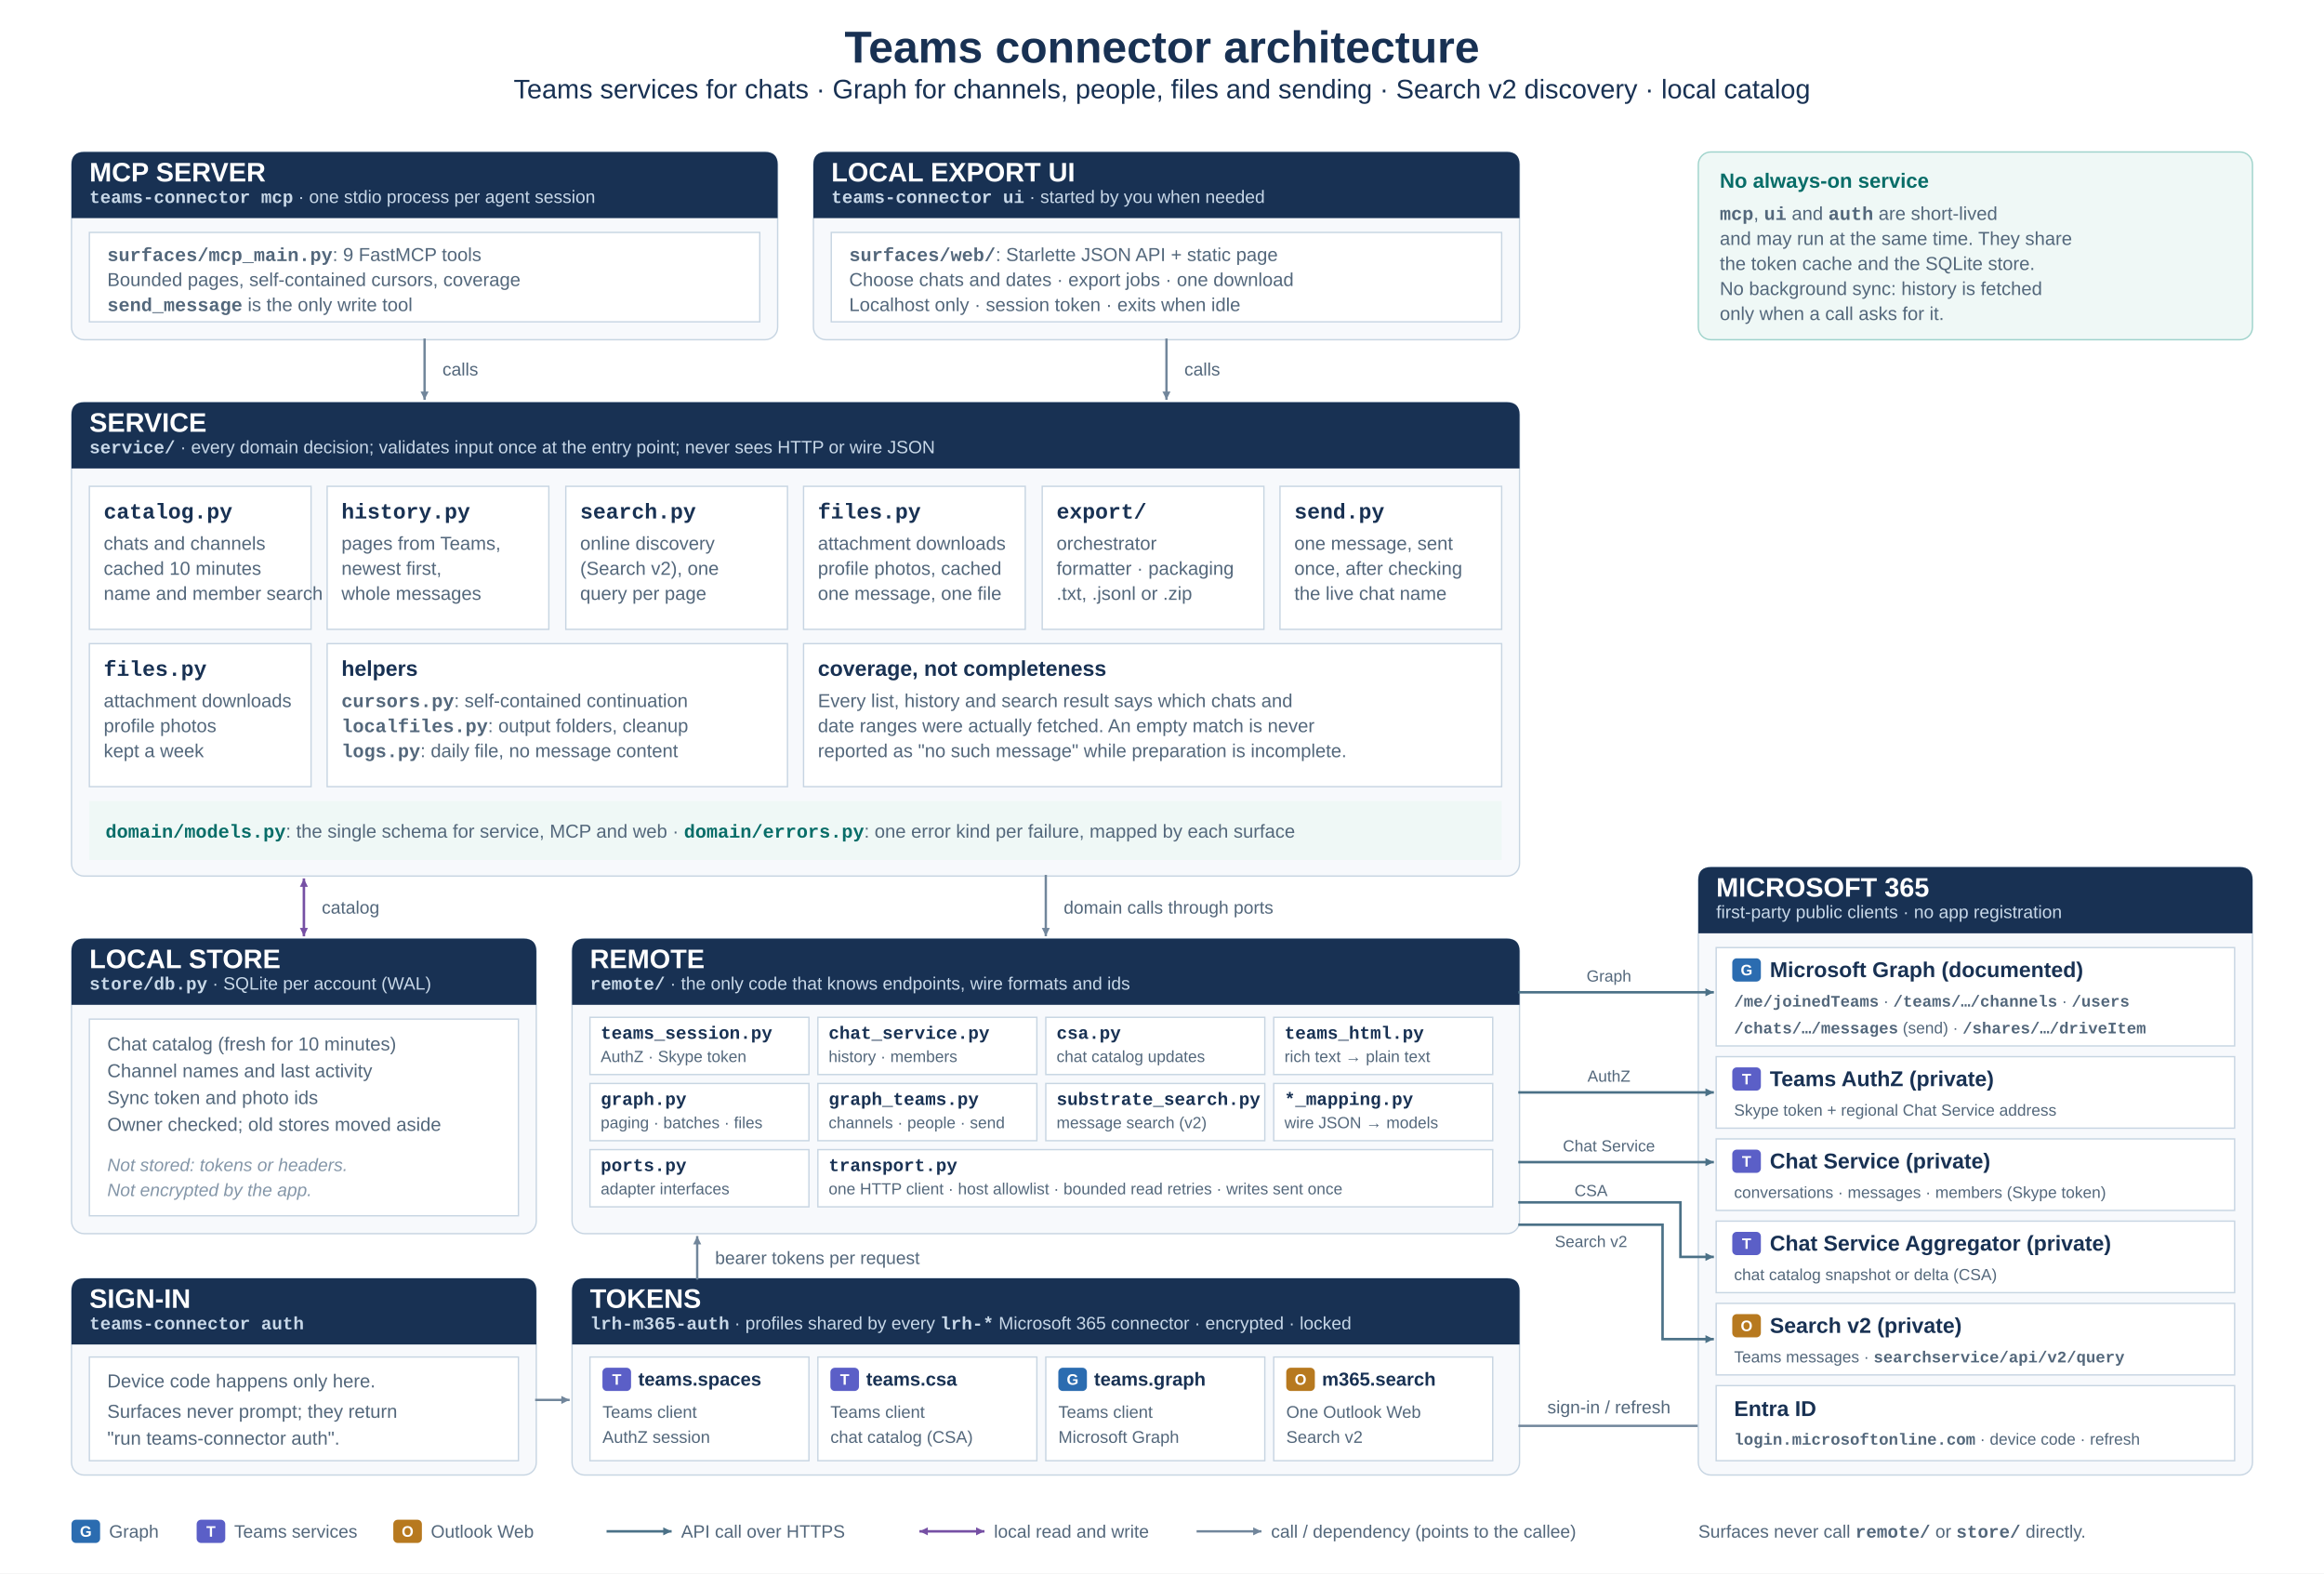
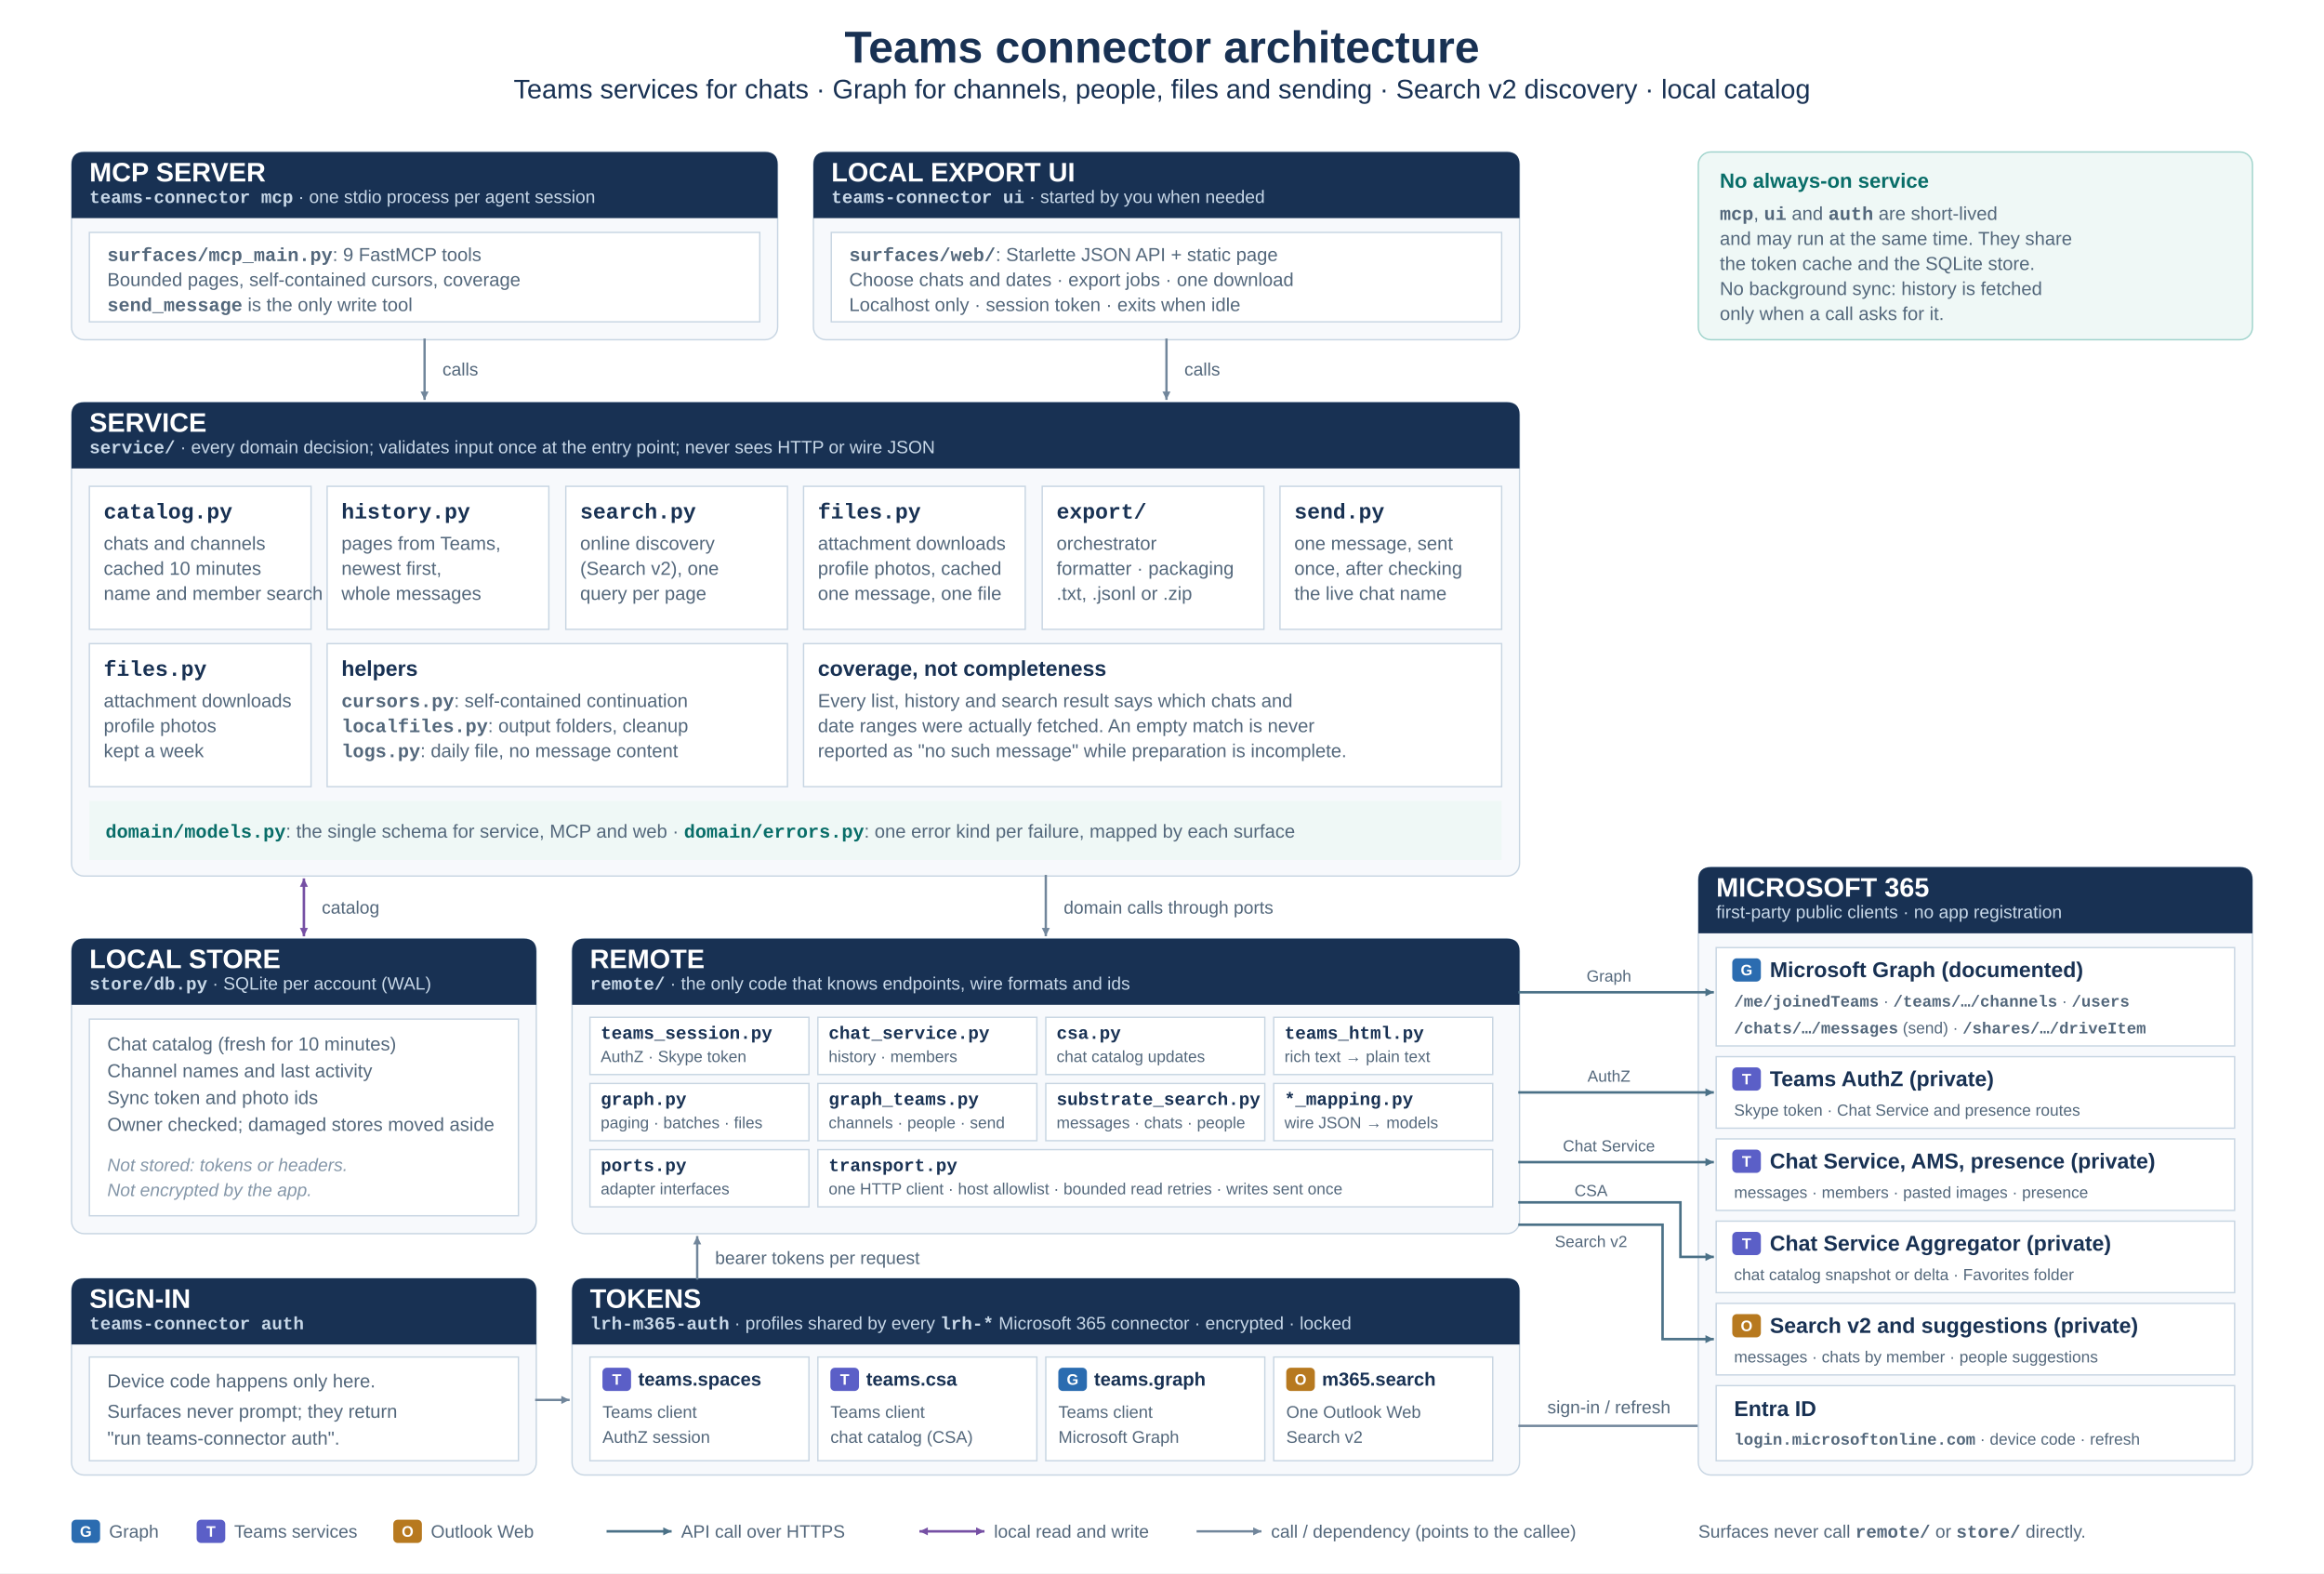
<svg xmlns="http://www.w3.org/2000/svg" width="2600" height="1760" viewBox="0 0 2600 1760" role="img" aria-labelledby="title description">
  <defs>
    <style>
      text { font-family: Arial, Helvetica, sans-serif; }
      .title { fill: #183153; font-size: 50px; font-weight: 700; }
      .subtitle { fill: #183153; font-size: 30px; }
      .card-title { fill: #fff; font-size: 30px; font-weight: 700; }
      .card-subtitle { fill: #c8d8e8; font-size: 20px; }
      .section-title { fill: #183153; font-size: 24px; font-weight: 700; }
      .detail { fill: #53677b; font-size: 21px; }
      .muted { fill: #8496a8; font-size: 20px; font-style: italic; }
      .code { font-family: "Courier New", Consolas, monospace; font-weight: 700; }
      .badge { fill: #fff; font-size: 17px; font-weight: 700; }
      .note-title { fill: #086d68; font-size: 23px; font-weight: 700; }
      .flow-label { fill: #53677b; font-size: 20px; }
      .call-flow { fill: none; stroke: #71869b; stroke-width: 2.6; stroke-linecap: square; stroke-linejoin: miter; marker-end: url(#arrow); }
      .api-flow { fill: none; stroke: #4b7187; stroke-width: 2.8; stroke-linecap: square; marker-end: url(#api-arrow); }
      .local-flow { fill: none; stroke: #7650a4; stroke-width: 2.8; stroke-linecap: square; marker-start: url(#purple-arrow); marker-end: url(#purple-arrow); }
    </style>
    <marker id="arrow" markerWidth="9" markerHeight="9" refX="8" refY="4.5" orient="auto" markerUnits="userSpaceOnUse">
      <path d="M0 0 L9 4.5 L0 9 Z" fill="#71869b" />
    </marker>
    <marker id="api-arrow" markerWidth="9" markerHeight="9" refX="8" refY="4.5" orient="auto" markerUnits="userSpaceOnUse">
      <path d="M0 0 L9 4.5 L0 9 Z" fill="#4b7187" />
    </marker>
    <marker id="purple-arrow" markerWidth="9" markerHeight="9" refX="8" refY="4.5" orient="auto-start-reverse" markerUnits="userSpaceOnUse">
      <path d="M0 0 L9 4.5 L0 9 Z" fill="#7650a4" />
    </marker>
  </defs>
  <rect width="2600" height="1760" fill="#fff" />
  <text class="title" x="1300" y="70" text-anchor="middle">Teams connector architecture</text>
  <text class="subtitle" x="1300" y="110" text-anchor="middle">Teams services for chats · Graph for channels, people, files and sending · Search v2 discovery · local catalog</text>
  <rect x="80" y="170" width="790" height="210" rx="14" fill="#f7f9fc" stroke="#c7d5e2" stroke-width="1.5" />
  <path d="M80 244 V184 Q80 170 94 170 H856 Q870 170 870 184 V244 Z" fill="#183153" />
  <text class="card-title" x="100" y="203">MCP SERVER</text>
  <text class="card-subtitle" x="100" y="227">
    <tspan class="code">teams-connector mcp</tspan> · one stdio process per agent session</text>
  <rect x="100" y="260" width="750" height="100" fill="#fff" stroke="#c7d5e2" stroke-width="1.5" />
  <text class="detail" x="120" y="292">
    <tspan class="code">surfaces/mcp_main.py</tspan>: 9 FastMCP tools</text>
  <text class="detail" x="120" y="320">Bounded pages, self-contained cursors, coverage</text>
  <text class="detail" x="120" y="348">
    <tspan class="code">send_message</tspan> is the only write tool</text>
  <rect x="910" y="170" width="790" height="210" rx="14" fill="#f7f9fc" stroke="#c7d5e2" stroke-width="1.5" />
  <path d="M910 244 V184 Q910 170 924 170 H1686 Q1700 170 1700 184 V244 Z" fill="#183153" />
  <text class="card-title" x="930" y="203">LOCAL EXPORT UI</text>
  <text class="card-subtitle" x="930" y="227">
    <tspan class="code">teams-connector ui</tspan> · started by you when needed</text>
  <rect x="930" y="260" width="750" height="100" fill="#fff" stroke="#c7d5e2" stroke-width="1.5" />
  <text class="detail" x="950" y="292">
    <tspan class="code">surfaces/web/</tspan>: Starlette JSON API + static page</text>
  <text class="detail" x="950" y="320">Choose chats and dates · export jobs · one download</text>
  <text class="detail" x="950" y="348">Localhost only · session token · exits when idle</text>
  <rect x="1900" y="170" width="620" height="210" rx="14" fill="#eff8f6" stroke="#9fd3cb" stroke-width="1.5" />
  <text class="note-title" x="1924" y="210">No always-on service</text>
  <text class="detail" x="1924" y="246">
    <tspan class="code">mcp</tspan>, <tspan class="code">ui</tspan> and <tspan class="code">auth</tspan> are short-lived</text>
  <text class="detail" x="1924" y="274">and may run at the same time. They share</text>
  <text class="detail" x="1924" y="302">the token cache and the SQLite store.</text>
  <text class="detail" x="1924" y="330">No background sync: history is fetched</text>
  <text class="detail" x="1924" y="358">only when a call asks for it.</text>
  <path class="call-flow" d="M475 380 V446" />
  <path class="call-flow" d="M1305 380 V446" />
  <text class="flow-label" x="495" y="420">calls</text>
  <text class="flow-label" x="1325" y="420">calls</text>
  <rect x="80" y="450" width="1620" height="530" rx="14" fill="#f7f9fc" stroke="#c7d5e2" stroke-width="1.5" />
  <path d="M80 524 V464 Q80 450 94 450 H1686 Q1700 450 1700 464 V524 Z" fill="#183153" />
  <text class="card-title" x="100" y="483">SERVICE</text>
  <text class="card-subtitle" x="100" y="507">
    <tspan class="code">service/</tspan> · every domain decision; validates input once at the entry point; never sees HTTP or wire JSON</text>
  <rect x="100" y="544" width="248" height="160" fill="#fff" stroke="#c7d5e2" stroke-width="1.5" />
  <text class="section-title code" x="116" y="580">catalog.py</text>
  <text class="detail" x="116" y="615">chats and channels</text>
  <text class="detail" x="116" y="643">cached 10 minutes</text>
  <text class="detail" x="116" y="671">name and member search</text>
  <rect x="366" y="544" width="248" height="160" fill="#fff" stroke="#c7d5e2" stroke-width="1.5" />
  <text class="section-title code" x="382" y="580">history.py</text>
  <text class="detail" x="382" y="615">pages from Teams,</text>
  <text class="detail" x="382" y="643">newest first,</text>
  <text class="detail" x="382" y="671">whole messages</text>
  <rect x="633" y="544" width="248" height="160" fill="#fff" stroke="#c7d5e2" stroke-width="1.5" />
  <text class="section-title code" x="649" y="580">search.py</text>
  <text class="detail" x="649" y="615">online discovery</text>
  <text class="detail" x="649" y="643">(Search v2), one</text>
  <text class="detail" x="649" y="671">query per page</text>
  <rect x="899" y="544" width="248" height="160" fill="#fff" stroke="#c7d5e2" stroke-width="1.5" />
  <text class="section-title code" x="915" y="580">files.py</text>
  <text class="detail" x="915" y="615">attachment downloads</text>
  <text class="detail" x="915" y="643">profile photos, cached</text>
  <text class="detail" x="915" y="671">one message, one file</text>
  <rect x="1166" y="544" width="248" height="160" fill="#fff" stroke="#c7d5e2" stroke-width="1.5" />
  <text class="section-title code" x="1182" y="580">export/</text>
  <text class="detail" x="1182" y="615">orchestrator</text>
  <text class="detail" x="1182" y="643">formatter · packaging</text>
  <text class="detail" x="1182" y="671">.txt, .jsonl or .zip</text>
  <rect x="1432" y="544" width="248" height="160" fill="#fff" stroke="#c7d5e2" stroke-width="1.5" />
  <text class="section-title code" x="1448" y="580">send.py</text>
  <text class="detail" x="1448" y="615">one message, sent</text>
  <text class="detail" x="1448" y="643">once, after checking</text>
  <text class="detail" x="1448" y="671">the live chat name</text>
  <rect x="100" y="720" width="248" height="160" fill="#fff" stroke="#c7d5e2" stroke-width="1.5" />
  <text class="section-title code" x="116" y="756">files.py</text>
  <text class="detail" x="116" y="791">attachment downloads</text>
  <text class="detail" x="116" y="819">profile photos</text>
  <text class="detail" x="116" y="847">kept a week</text>
  <rect x="366" y="720" width="515" height="160" fill="#fff" stroke="#c7d5e2" stroke-width="1.5" />
  <text class="section-title" x="382" y="756">helpers</text>
  <text class="detail" x="382" y="791">
    <tspan class="code">cursors.py</tspan>: self-contained continuation</text>
  <text class="detail" x="382" y="819">
    <tspan class="code">localfiles.py</tspan>: output folders, cleanup</text>
  <text class="detail" x="382" y="847">
    <tspan class="code">logs.py</tspan>: daily file, no message content</text>
  <rect x="899" y="720" width="781" height="160" fill="#fff" stroke="#c7d5e2" stroke-width="1.5" />
  <text class="section-title" x="915" y="756">coverage, not completeness</text>
  <text class="detail" x="915" y="791">Every list, history and search result says which chats and</text>
  <text class="detail" x="915" y="819">date ranges were actually fetched. An empty match is never</text>
  <text class="detail" x="915" y="847">reported as "no such message" while preparation is incomplete.</text>
  <rect x="100" y="896" width="1580" height="66" fill="#eff8f6" />
  <text class="detail" x="118" y="937">
    <tspan class="code" fill="#086d68">domain/models.py</tspan>: the single schema for service, MCP and web  ·  <tspan class="code" fill="#086d68">domain/errors.py</tspan>: one error kind per failure, mapped by each surface</text>
  <path class="local-flow" d="M340 984 V1046" />
  <text class="flow-label" x="360" y="1022">catalog</text>
  <path class="call-flow" d="M1170 980 V1046" />
  <text class="flow-label" x="1190" y="1022">domain calls through ports</text>
  <rect x="80" y="1050" width="520" height="330" rx="14" fill="#f7f9fc" stroke="#c7d5e2" stroke-width="1.5" />
  <path d="M80 1124 V1064 Q80 1050 94 1050 H586 Q600 1050 600 1064 V1124 Z" fill="#183153" />
  <text class="card-title" x="100" y="1083">LOCAL STORE</text>
  <text class="card-subtitle" x="100" y="1107">
    <tspan class="code">store/db.py</tspan> · SQLite per account (WAL)</text>
  <rect x="100" y="1140" width="480" height="220" fill="#fff" stroke="#c7d5e2" stroke-width="1.5" />
  <text class="detail" x="120" y="1175">Chat catalog (fresh for 10 minutes)</text>
  <text class="detail" x="120" y="1205">Channel names and last activity</text>
  <text class="detail" x="120" y="1235">Sync token and photo ids</text>
-   <text class="detail" x="120" y="1265">Owner checked; old stores moved aside</text>
+   <text class="detail" x="120" y="1265">Owner checked; damaged stores moved aside</text>
  <text class="muted" x="120" y="1310">Not stored: tokens or headers.</text>
  <text class="muted" x="120" y="1338">Not encrypted by the app.</text>
  <rect x="640" y="1050" width="1060" height="330" rx="14" fill="#f7f9fc" stroke="#c7d5e2" stroke-width="1.5" />
  <path d="M640 1124 V1064 Q640 1050 654 1050 H1686 Q1700 1050 1700 1064 V1124 Z" fill="#183153" />
  <text class="card-title" x="660" y="1083">REMOTE</text>
  <text class="card-subtitle" x="660" y="1107">
    <tspan class="code">remote/</tspan> · the only code that knows endpoints, wire formats and ids</text>
  <rect x="660" y="1138" width="245" height="64" fill="#fff" stroke="#c7d5e2" stroke-width="1.5" />
  <text class="section-title code" x="672" y="1162" style="font-size:20px">teams_session.py</text>
  <text class="detail" x="672" y="1188" style="font-size:18px">AuthZ · Skype token</text>
  <rect x="915" y="1138" width="245" height="64" fill="#fff" stroke="#c7d5e2" stroke-width="1.5" />
  <text class="section-title code" x="927" y="1162" style="font-size:20px">chat_service.py</text>
  <text class="detail" x="927" y="1188" style="font-size:18px">history · members</text>
  <rect x="1170" y="1138" width="245" height="64" fill="#fff" stroke="#c7d5e2" stroke-width="1.5" />
  <text class="section-title code" x="1182" y="1162" style="font-size:20px">csa.py</text>
  <text class="detail" x="1182" y="1188" style="font-size:18px">chat catalog updates</text>
  <rect x="1425" y="1138" width="245" height="64" fill="#fff" stroke="#c7d5e2" stroke-width="1.5" />
  <text class="section-title code" x="1437" y="1162" style="font-size:20px">teams_html.py</text>
  <text class="detail" x="1437" y="1188" style="font-size:18px">rich text → plain text</text>
  <rect x="660" y="1212" width="245" height="64" fill="#fff" stroke="#c7d5e2" stroke-width="1.5" />
  <text class="section-title code" x="672" y="1236" style="font-size:20px">graph.py</text>
  <text class="detail" x="672" y="1262" style="font-size:18px">paging · batches · files</text>
  <rect x="915" y="1212" width="245" height="64" fill="#fff" stroke="#c7d5e2" stroke-width="1.5" />
  <text class="section-title code" x="927" y="1236" style="font-size:20px">graph_teams.py</text>
  <text class="detail" x="927" y="1262" style="font-size:18px">channels · people · send</text>
  <rect x="1170" y="1212" width="245" height="64" fill="#fff" stroke="#c7d5e2" stroke-width="1.5" />
  <text class="section-title code" x="1182" y="1236" style="font-size:20px">substrate_search.py</text>
-   <text class="detail" x="1182" y="1262" style="font-size:18px">message search (v2)</text>
+   <text class="detail" x="1182" y="1262" style="font-size:18px">messages · chats · people</text>
  <rect x="1425" y="1212" width="245" height="64" fill="#fff" stroke="#c7d5e2" stroke-width="1.5" />
  <text class="section-title code" x="1437" y="1236" style="font-size:20px">*_mapping.py</text>
  <text class="detail" x="1437" y="1262" style="font-size:18px">wire JSON → models</text>
  <rect x="660" y="1286" width="245" height="64" fill="#fff" stroke="#c7d5e2" stroke-width="1.5" />
  <text class="section-title code" x="672" y="1310" style="font-size:20px">ports.py</text>
  <text class="detail" x="672" y="1336" style="font-size:18px">adapter interfaces</text>
  <rect x="915" y="1286" width="755" height="64" fill="#fff" stroke="#c7d5e2" stroke-width="1.5" />
  <text class="section-title code" x="927" y="1310" style="font-size:20px">transport.py</text>
  <text class="detail" x="927" y="1336" style="font-size:18px">one HTTP client · host allowlist · bounded read retries · writes sent once</text>
  <rect x="80" y="1430" width="520" height="220" rx="14" fill="#f7f9fc" stroke="#c7d5e2" stroke-width="1.5" />
  <path d="M80 1504 V1444 Q80 1430 94 1430 H586 Q600 1430 600 1444 V1504 Z" fill="#183153" />
  <text class="card-title" x="100" y="1463">SIGN-IN</text>
  <text class="card-subtitle" x="100" y="1487">
    <tspan class="code">teams-connector auth</tspan>
  </text>
  <rect x="100" y="1518" width="480" height="116" fill="#fff" stroke="#c7d5e2" stroke-width="1.5" />
  <text class="detail" x="120" y="1552">Device code happens only here.</text>
  <text class="detail" x="120" y="1586">Surfaces never prompt; they return</text>
  <text class="detail" x="120" y="1616">"run teams-connector auth".</text>
  <path class="call-flow" d="M600 1566 H636" />
  <rect x="640" y="1430" width="1060" height="220" rx="14" fill="#f7f9fc" stroke="#c7d5e2" stroke-width="1.5" />
  <path d="M640 1504 V1444 Q640 1430 654 1430 H1686 Q1700 1430 1700 1444 V1504 Z" fill="#183153" />
  <text class="card-title" x="660" y="1463">TOKENS</text>
  <text class="card-subtitle" x="660" y="1487">
    <tspan class="code">lrh-m365-auth</tspan> · profiles shared by every <tspan class="code">lrh-*</tspan> Microsoft 365 connector · encrypted · locked</text>
  <rect x="660" y="1518" width="245" height="116" fill="#fff" stroke="#c7d5e2" stroke-width="1.5" />
  <rect x="674" y="1530" width="32" height="26" rx="5" fill="#5b5fc7" />
  <text class="badge" x="690" y="1549" text-anchor="middle">T</text>
  <text class="section-title" x="714" y="1550" style="font-size:21px">teams.spaces</text>
  <text class="detail" x="674" y="1586" style="font-size:19px">Teams client</text>
  <text class="detail" x="674" y="1614" style="font-size:19px">AuthZ session</text>
  <rect x="915" y="1518" width="245" height="116" fill="#fff" stroke="#c7d5e2" stroke-width="1.5" />
  <rect x="929" y="1530" width="32" height="26" rx="5" fill="#5b5fc7" />
  <text class="badge" x="945" y="1549" text-anchor="middle">T</text>
  <text class="section-title" x="969" y="1550" style="font-size:21px">teams.csa</text>
  <text class="detail" x="929" y="1586" style="font-size:19px">Teams client</text>
  <text class="detail" x="929" y="1614" style="font-size:19px">chat catalog (CSA)</text>
  <rect x="1170" y="1518" width="245" height="116" fill="#fff" stroke="#c7d5e2" stroke-width="1.5" />
  <rect x="1184" y="1530" width="32" height="26" rx="5" fill="#2b6cb0" />
  <text class="badge" x="1200" y="1549" text-anchor="middle">G</text>
  <text class="section-title" x="1224" y="1550" style="font-size:21px">teams.graph</text>
  <text class="detail" x="1184" y="1586" style="font-size:19px">Teams client</text>
  <text class="detail" x="1184" y="1614" style="font-size:19px">Microsoft Graph</text>
  <rect x="1425" y="1518" width="245" height="116" fill="#fff" stroke="#c7d5e2" stroke-width="1.5" />
  <rect x="1439" y="1530" width="32" height="26" rx="5" fill="#b7791f" />
  <text class="badge" x="1455" y="1549" text-anchor="middle">O</text>
  <text class="section-title" x="1479" y="1550" style="font-size:21px">m365.search</text>
  <text class="detail" x="1439" y="1586" style="font-size:19px">One Outlook Web</text>
  <text class="detail" x="1439" y="1614" style="font-size:19px">Search v2</text>
  <path class="call-flow" d="M780 1430 V1384" />
  <text class="flow-label" x="800" y="1414">bearer tokens per request</text>
  <path class="call-flow" d="M1700 1595 H1916" />
  <text class="flow-label" x="1800" y="1581" text-anchor="middle">sign-in / refresh</text>
  <rect x="1900" y="970" width="620" height="680" rx="14" fill="#f7f9fc" stroke="#c7d5e2" stroke-width="1.5" />
  <path d="M1900 1044 V984 Q1900 970 1914 970 H2506 Q2520 970 2520 984 V1044 Z" fill="#183153" />
  <text class="card-title" x="1920" y="1003">MICROSOFT 365</text>
  <text class="card-subtitle" x="1920" y="1027">first-party public clients · no app registration</text>
  <rect x="1920" y="1060" width="580" height="110" fill="#fff" stroke="#c7d5e2" stroke-width="1.5" />
  <rect x="1938" y="1072" width="32" height="26" rx="5" fill="#2b6cb0" />
  <text class="badge" x="1954" y="1091" text-anchor="middle">G</text>
  <text class="section-title" x="1980" y="1093">Microsoft Graph (documented)</text>
  <text class="detail" x="1940" y="1126" style="font-size:18px">
    <tspan class="code">/me/joinedTeams</tspan> · <tspan class="code">/teams/…/channels</tspan> · <tspan class="code">/users</tspan>
  </text>
  <text class="detail" x="1940" y="1156" style="font-size:18px">
    <tspan class="code">/chats/…/messages</tspan> (send) · <tspan class="code">/shares/…/driveItem</tspan>
  </text>
  <rect x="1920" y="1182" width="580" height="80" fill="#fff" stroke="#c7d5e2" stroke-width="1.5" />
  <rect x="1938" y="1194" width="32" height="26" rx="5" fill="#5b5fc7" />
  <text class="badge" x="1954" y="1213" text-anchor="middle">T</text>
  <text class="section-title" x="1980" y="1215">Teams AuthZ (private)</text>
-   <text class="detail" x="1940" y="1248" style="font-size:18px">Skype token + regional Chat Service address</text>
+   <text class="detail" x="1940" y="1248" style="font-size:18px">Skype token · Chat Service and presence routes</text>
  <rect x="1920" y="1274" width="580" height="80" fill="#fff" stroke="#c7d5e2" stroke-width="1.5" />
  <rect x="1938" y="1286" width="32" height="26" rx="5" fill="#5b5fc7" />
  <text class="badge" x="1954" y="1305" text-anchor="middle">T</text>
-   <text class="section-title" x="1980" y="1307">Chat Service (private)</text>
-   <text class="detail" x="1940" y="1340" style="font-size:18px">conversations · messages · members (Skype token)</text>
+   <text class="section-title" x="1980" y="1307">Chat Service, AMS, presence (private)</text>
+   <text class="detail" x="1940" y="1340" style="font-size:18px">messages · members · pasted images · presence</text>
  <rect x="1920" y="1366" width="580" height="80" fill="#fff" stroke="#c7d5e2" stroke-width="1.5" />
  <rect x="1938" y="1378" width="32" height="26" rx="5" fill="#5b5fc7" />
  <text class="badge" x="1954" y="1397" text-anchor="middle">T</text>
  <text class="section-title" x="1980" y="1399">Chat Service Aggregator (private)</text>
-   <text class="detail" x="1940" y="1432" style="font-size:18px">chat catalog snapshot or delta (CSA)</text>
+   <text class="detail" x="1940" y="1432" style="font-size:18px">chat catalog snapshot or delta · Favorites folder</text>
  <rect x="1920" y="1458" width="580" height="80" fill="#fff" stroke="#c7d5e2" stroke-width="1.5" />
  <rect x="1938" y="1470" width="32" height="26" rx="5" fill="#b7791f" />
  <text class="badge" x="1954" y="1489" text-anchor="middle">O</text>
-   <text class="section-title" x="1980" y="1491">Search v2 (private)</text>
-   <text class="detail" x="1940" y="1524" style="font-size:18px">Teams messages · <tspan class="code">searchservice/api/v2/query</tspan>
-   </text>
+   <text class="section-title" x="1980" y="1491">Search v2 and suggestions (private)</text>
+   <text class="detail" x="1940" y="1524" style="font-size:18px">messages · chats by member · people suggestions</text>
  <rect x="1920" y="1550" width="580" height="84" fill="#fff" stroke="#c7d5e2" stroke-width="1.5" />
  <text class="section-title" x="1940" y="1584">Entra ID</text>
  <text class="detail" x="1940" y="1616" style="font-size:18px">
    <tspan class="code">login.microsoftonline.com</tspan> · device code · refresh</text>
  <path class="api-flow" d="M1700 1110 H1916" />
  <text class="flow-label" x="1800" y="1098" text-anchor="middle" style="font-size:18px">Graph</text>
  <path class="api-flow" d="M1700 1222 H1916" />
  <text class="flow-label" x="1800" y="1210" text-anchor="middle" style="font-size:18px">AuthZ</text>
  <path class="api-flow" d="M1700 1300 H1916" />
  <text class="flow-label" x="1800" y="1288" text-anchor="middle" style="font-size:18px">Chat Service</text>
  <path class="api-flow" d="M1700 1345 H1880 V1406 H1916" />
  <text class="flow-label" x="1780" y="1338" text-anchor="middle" style="font-size:18px">CSA</text>
  <path class="api-flow" d="M1700 1370 H1860 V1498 H1916" />
  <text class="flow-label" x="1780" y="1395" text-anchor="middle" style="font-size:18px">Search v2</text>
  <rect x="80" y="1700" width="32" height="26" rx="5" fill="#2b6cb0" />
  <text class="badge" x="96" y="1719" text-anchor="middle">G</text>
  <text class="flow-label" x="122" y="1720">Graph</text>
  <rect x="220" y="1700" width="32" height="26" rx="5" fill="#5b5fc7" />
  <text class="badge" x="236" y="1719" text-anchor="middle">T</text>
  <text class="flow-label" x="262" y="1720">Teams services</text>
  <rect x="440" y="1700" width="32" height="26" rx="5" fill="#b7791f" />
  <text class="badge" x="456" y="1719" text-anchor="middle">O</text>
  <text class="flow-label" x="482" y="1720">Outlook Web</text>
  <path class="api-flow" d="M680 1713 H750" />
  <text class="flow-label" x="762" y="1720">API call over HTTPS</text>
  <path class="local-flow" d="M1030 1713 H1100" />
  <text class="flow-label" x="1112" y="1720">local read and write</text>
  <path class="call-flow" d="M1340 1713 H1410" />
  <text class="flow-label" x="1422" y="1720">call / dependency (points to the callee)</text>
  <text class="flow-label" x="1900" y="1720">Surfaces never call <tspan class="code">remote/</tspan> or <tspan class="code">store/</tspan> directly.</text>
</svg>
